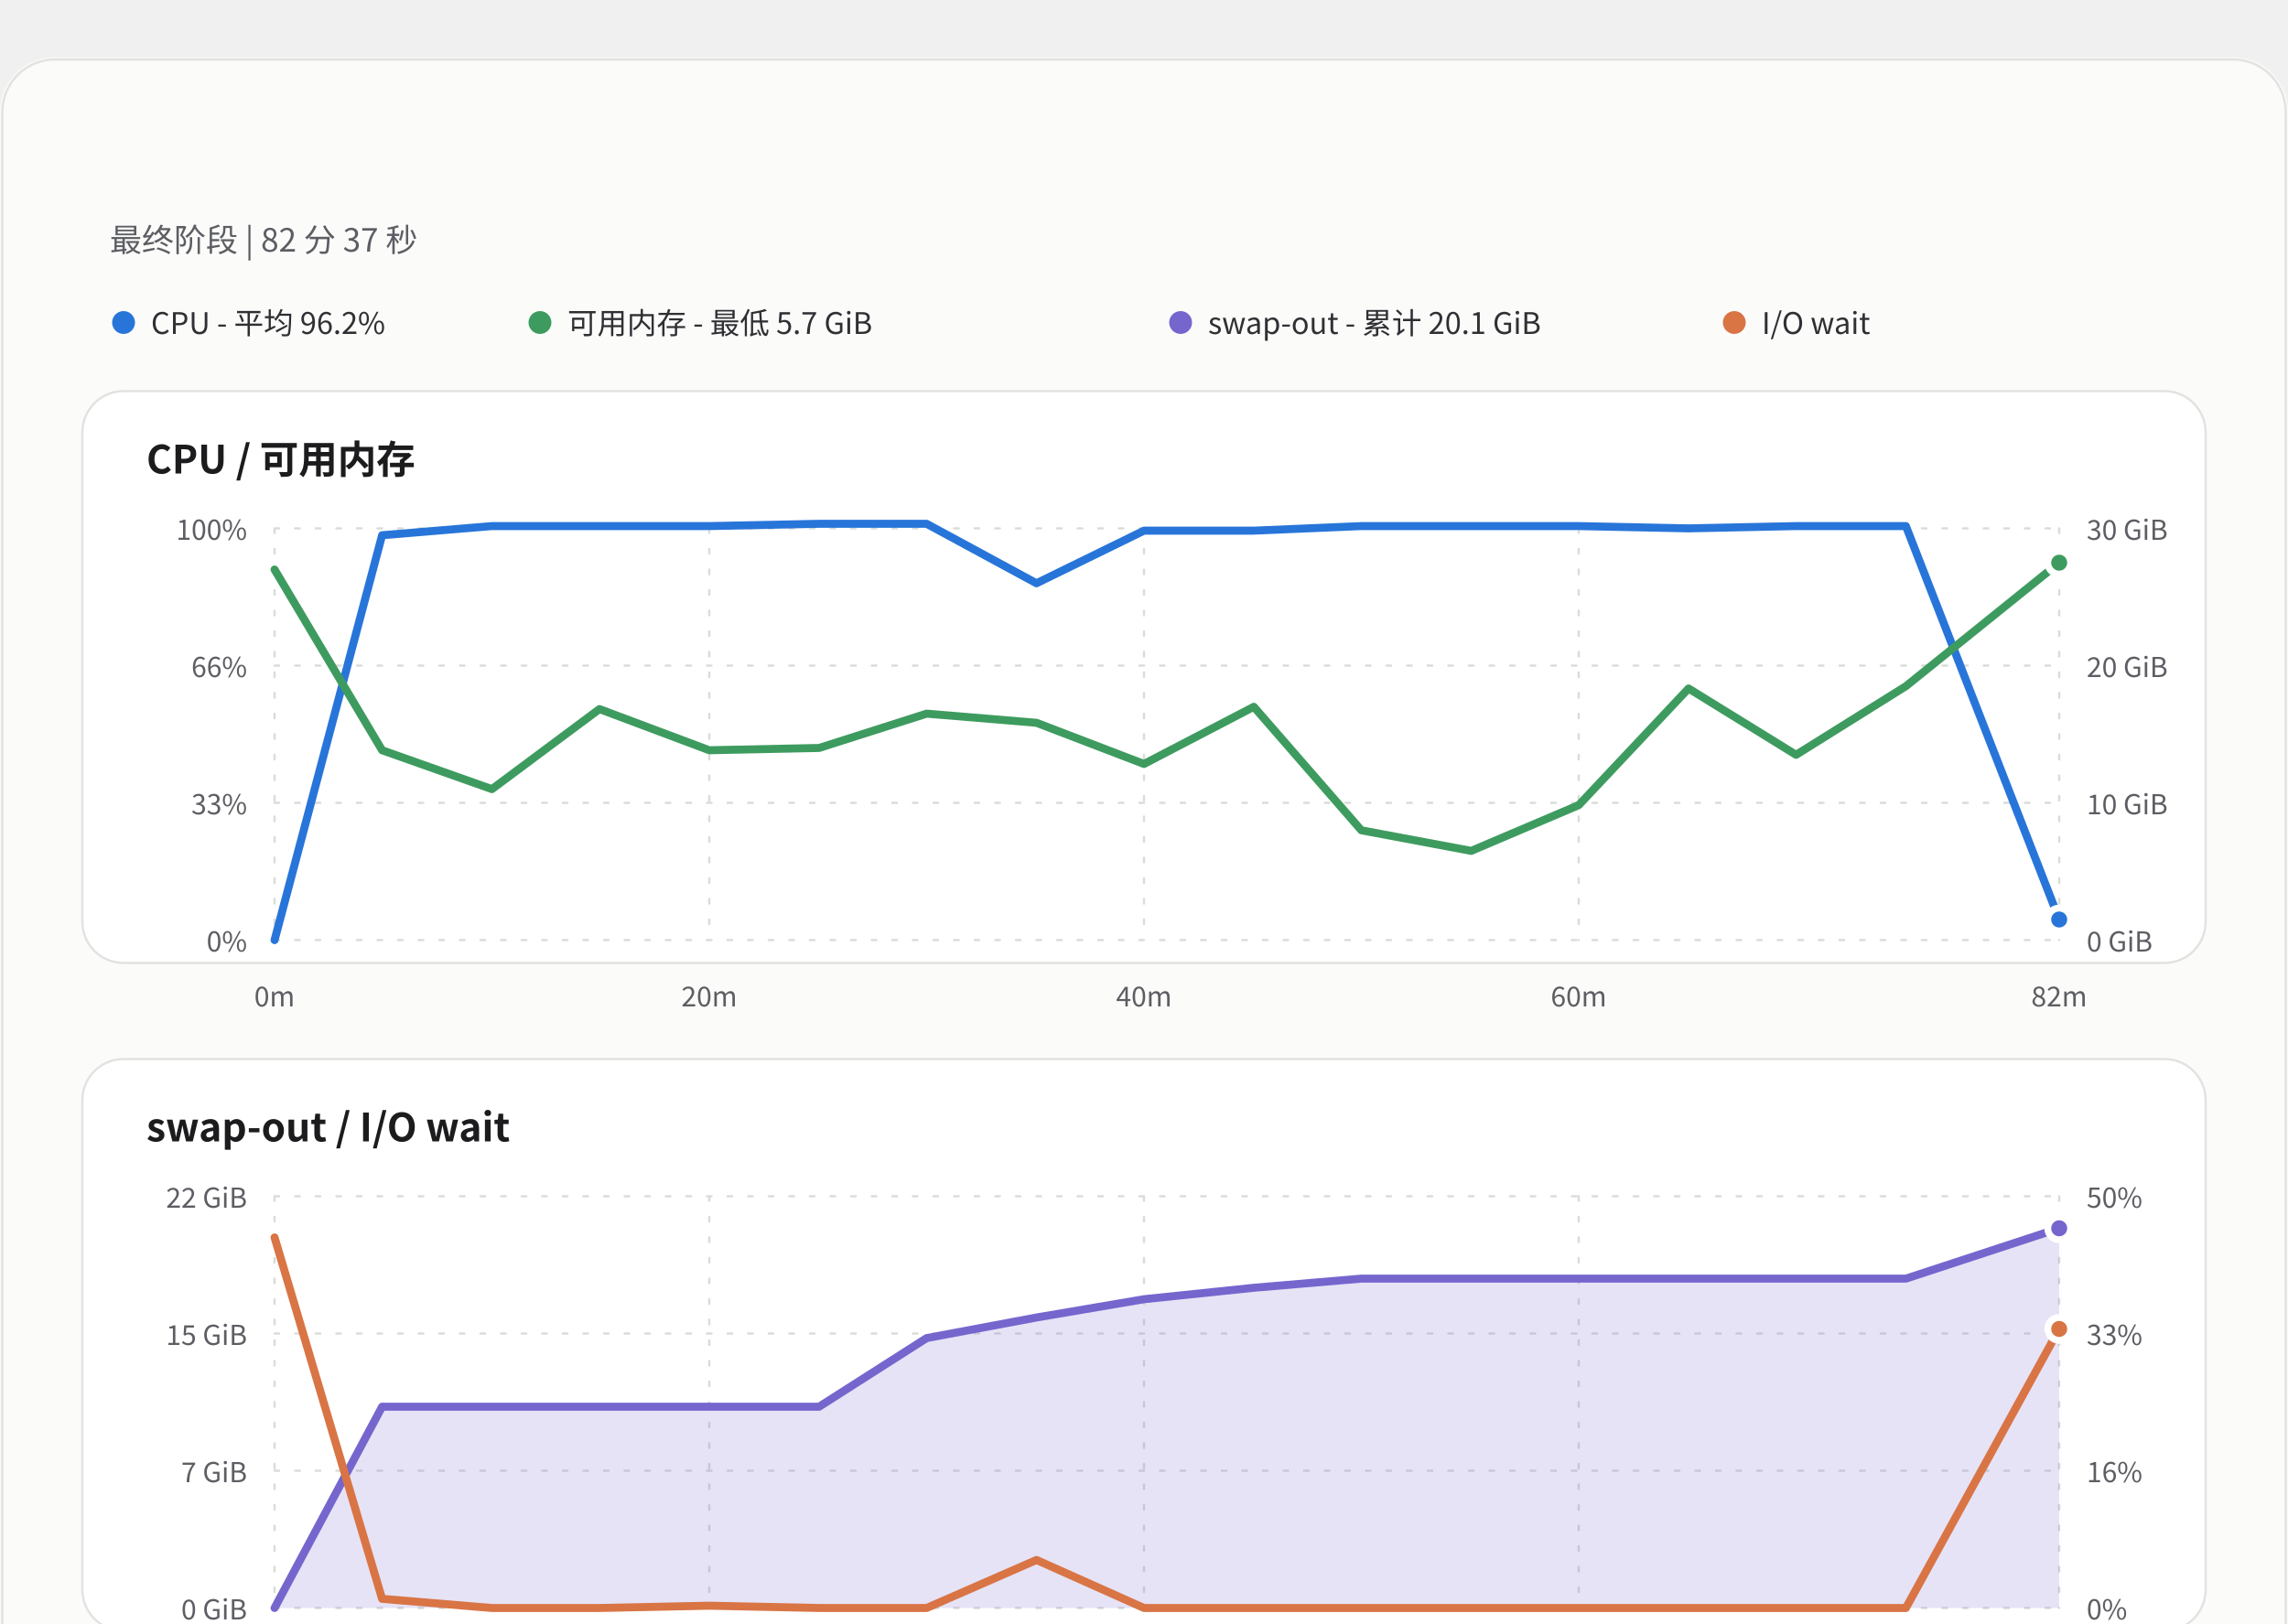
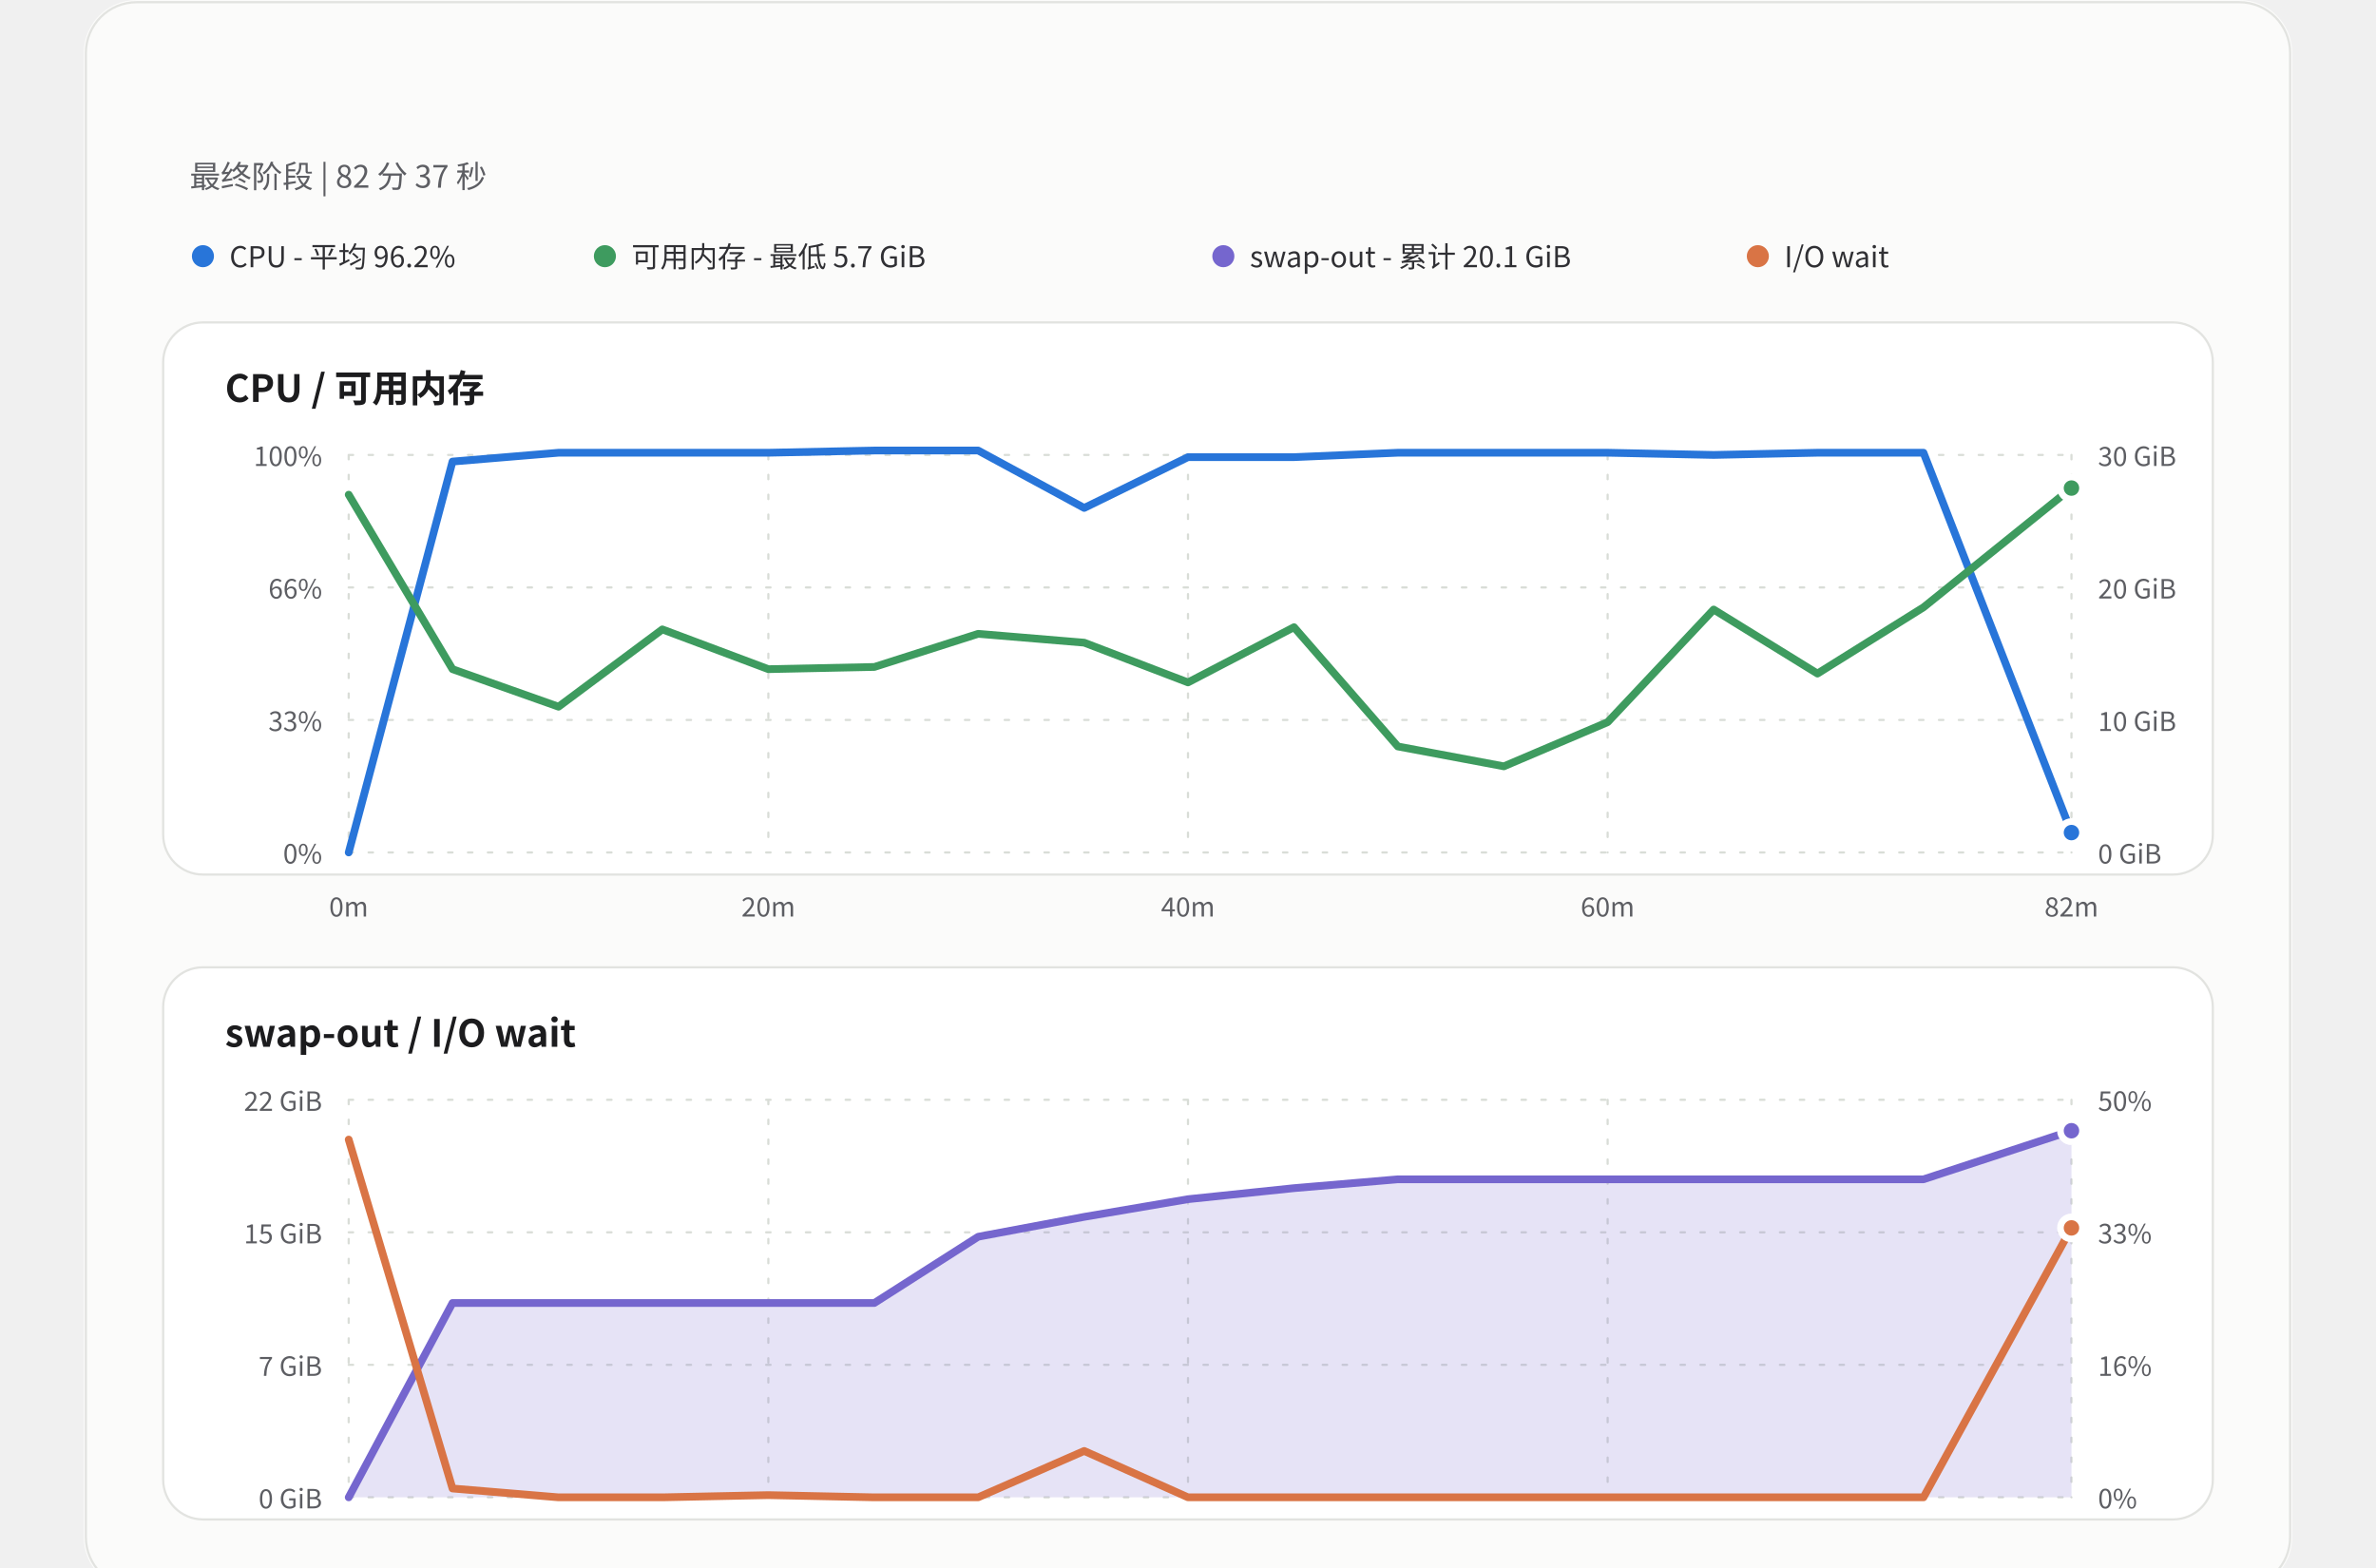
- <svg xmlns="http://www.w3.org/2000/svg" width="1000" height="710" viewBox="0 0 1000 660" role="img" aria-labelledby="title desc">
+ <svg xmlns="http://www.w3.org/2000/svg" width="1000" height="660" viewBox="0 0 1000 710" role="img" aria-labelledby="title desc">
  <rect width="1000" height="720" rx="24" fill="#fbfbfa" />
  <rect x="1" y="1" width="998" height="718" rx="23" fill="none" stroke="#e2e3e0" />
  <g font-family="Outfit,Noto Sans CJK SC,PingFang SC,Microsoft YaHei,Yu Gothic,sans-serif">
    <text x="48" y="85" fill="#5d5e63" font-size="14">最终阶段 | 82 分 37 秒</text>
    <g font-size="13" fill="#303034">
      <circle cx="54" cy="116" r="5" fill="#2875d9" />
      <text x="66" y="121">CPU - 平均 96.2%</text>
      <circle cx="236" cy="116" r="5" fill="#3e9b5f" />
      <text x="248" y="121">可用内存 - 最低 5.7 GiB</text>
      <circle cx="516" cy="116" r="5" fill="#7566ce" />
      <text x="528" y="121">swap-out - 累计 20.1 GiB</text>
      <circle cx="758" cy="116" r="5" fill="#d97445" />
      <text x="770" y="121">I/O wait</text>
    </g>
    <rect x="36" y="146" width="928" height="250" rx="18" fill="#fff" stroke="#e2e3e0" />
    <text x="64" y="182" fill="#1c1c1e" font-size="17" font-weight="700">CPU / 可用内存</text>
    <g stroke="#d9ddd7" stroke-dasharray="2 7" stroke-linecap="round">
      <path d="M120 206H900M120 266H900M120 326H900M120 386H900M120 206V386M310 206V386M500 206V386M690 206V386M900 206V386" />
    </g>
    <g fill="#5d5e63" font-size="12">
      <text x="108" y="211" text-anchor="end">100%</text>
      <text x="108" y="271" text-anchor="end">66%</text>
      <text x="108" y="331" text-anchor="end">33%</text>
      <text x="108" y="391" text-anchor="end">0%</text>
      <text x="912" y="211">30 GiB</text>
      <text x="912" y="271">20 GiB</text>
      <text x="912" y="331">10 GiB</text>
      <text x="912" y="391">0 GiB</text>
    </g>
    <polyline points="120,386 167,209 215,205 262,205 310,205 358,204 405,204 453,230 500,207 548,207 595,205 643,205 690,205 738,206 785,205 833,205 900,377" fill="none" stroke="#2875d9" stroke-width="3.5" stroke-linecap="round" stroke-linejoin="round" />
    <polyline points="120,224 167,303 215,320 262,285 310,303 358,302 405,287 453,291 500,309 548,284 595,338 643,347 690,327 738,276 785,305 833,275 900,221" fill="none" stroke="#3e9b5f" stroke-width="3.5" stroke-linecap="round" stroke-linejoin="round" />
    <circle cx="900" cy="377" r="5" fill="#2875d9" stroke="#fff" stroke-width="3" />
    <circle cx="900" cy="221" r="5" fill="#3e9b5f" stroke="#fff" stroke-width="3" />
    <g fill="#5d5e63" font-size="12" text-anchor="middle">
      <text x="120" y="415">0m</text>
      <text x="310" y="415">20m</text>
      <text x="500" y="415">40m</text>
      <text x="690" y="415">60m</text>
      <text x="900" y="415">82m</text>
    </g>
    <rect x="36" y="438" width="928" height="250" rx="18" fill="#fff" stroke="#e2e3e0" />
    <text x="64" y="474" fill="#1c1c1e" font-size="17" font-weight="700">swap-out / I/O wait</text>
    <g stroke="#d9ddd7" stroke-dasharray="2 7" stroke-linecap="round">
      <path d="M120 498H900M120 558H900M120 618H900M120 678H900M120 498V678M310 498V678M500 498V678M690 498V678M900 498V678" />
    </g>
    <g fill="#5d5e63" font-size="12">
      <text x="108" y="503" text-anchor="end">22 GiB</text>
      <text x="108" y="563" text-anchor="end">15 GiB</text>
      <text x="108" y="623" text-anchor="end">7 GiB</text>
      <text x="108" y="683" text-anchor="end">0 GiB</text>
      <text x="912" y="503">50%</text>
      <text x="912" y="563">33%</text>
      <text x="912" y="623">16%</text>
      <text x="912" y="683">0%</text>
    </g>
    <path d="M120 678L167 590L215 590L262 590L310 590L358 590L405 560L453 551L500 543L548 538L595 534L643 534L690 534L738 534L785 534L833 534L900 512L900 678Z" fill="#7566ce" fill-opacity=".18" />
    <polyline points="120,678 167,590 215,590 262,590 310,590 358,590 405,560 453,551 500,543 548,538 595,534 643,534 690,534 738,534 785,534 833,534 900,512" fill="none" stroke="#7566ce" stroke-width="3.5" stroke-linecap="round" stroke-linejoin="round" />
    <polyline points="120,516 167,674 215,678 262,678 310,677 358,678 405,678 453,657 500,678 548,678 595,678 643,678 690,678 738,678 785,678 833,678 900,556" fill="none" stroke="#d97445" stroke-width="3.5" stroke-linecap="round" stroke-linejoin="round" />
    <circle cx="900" cy="512" r="5" fill="#7566ce" stroke="#fff" stroke-width="3" />
    <circle cx="900" cy="556" r="5" fill="#d97445" stroke="#fff" stroke-width="3" />
  </g>
</svg>
